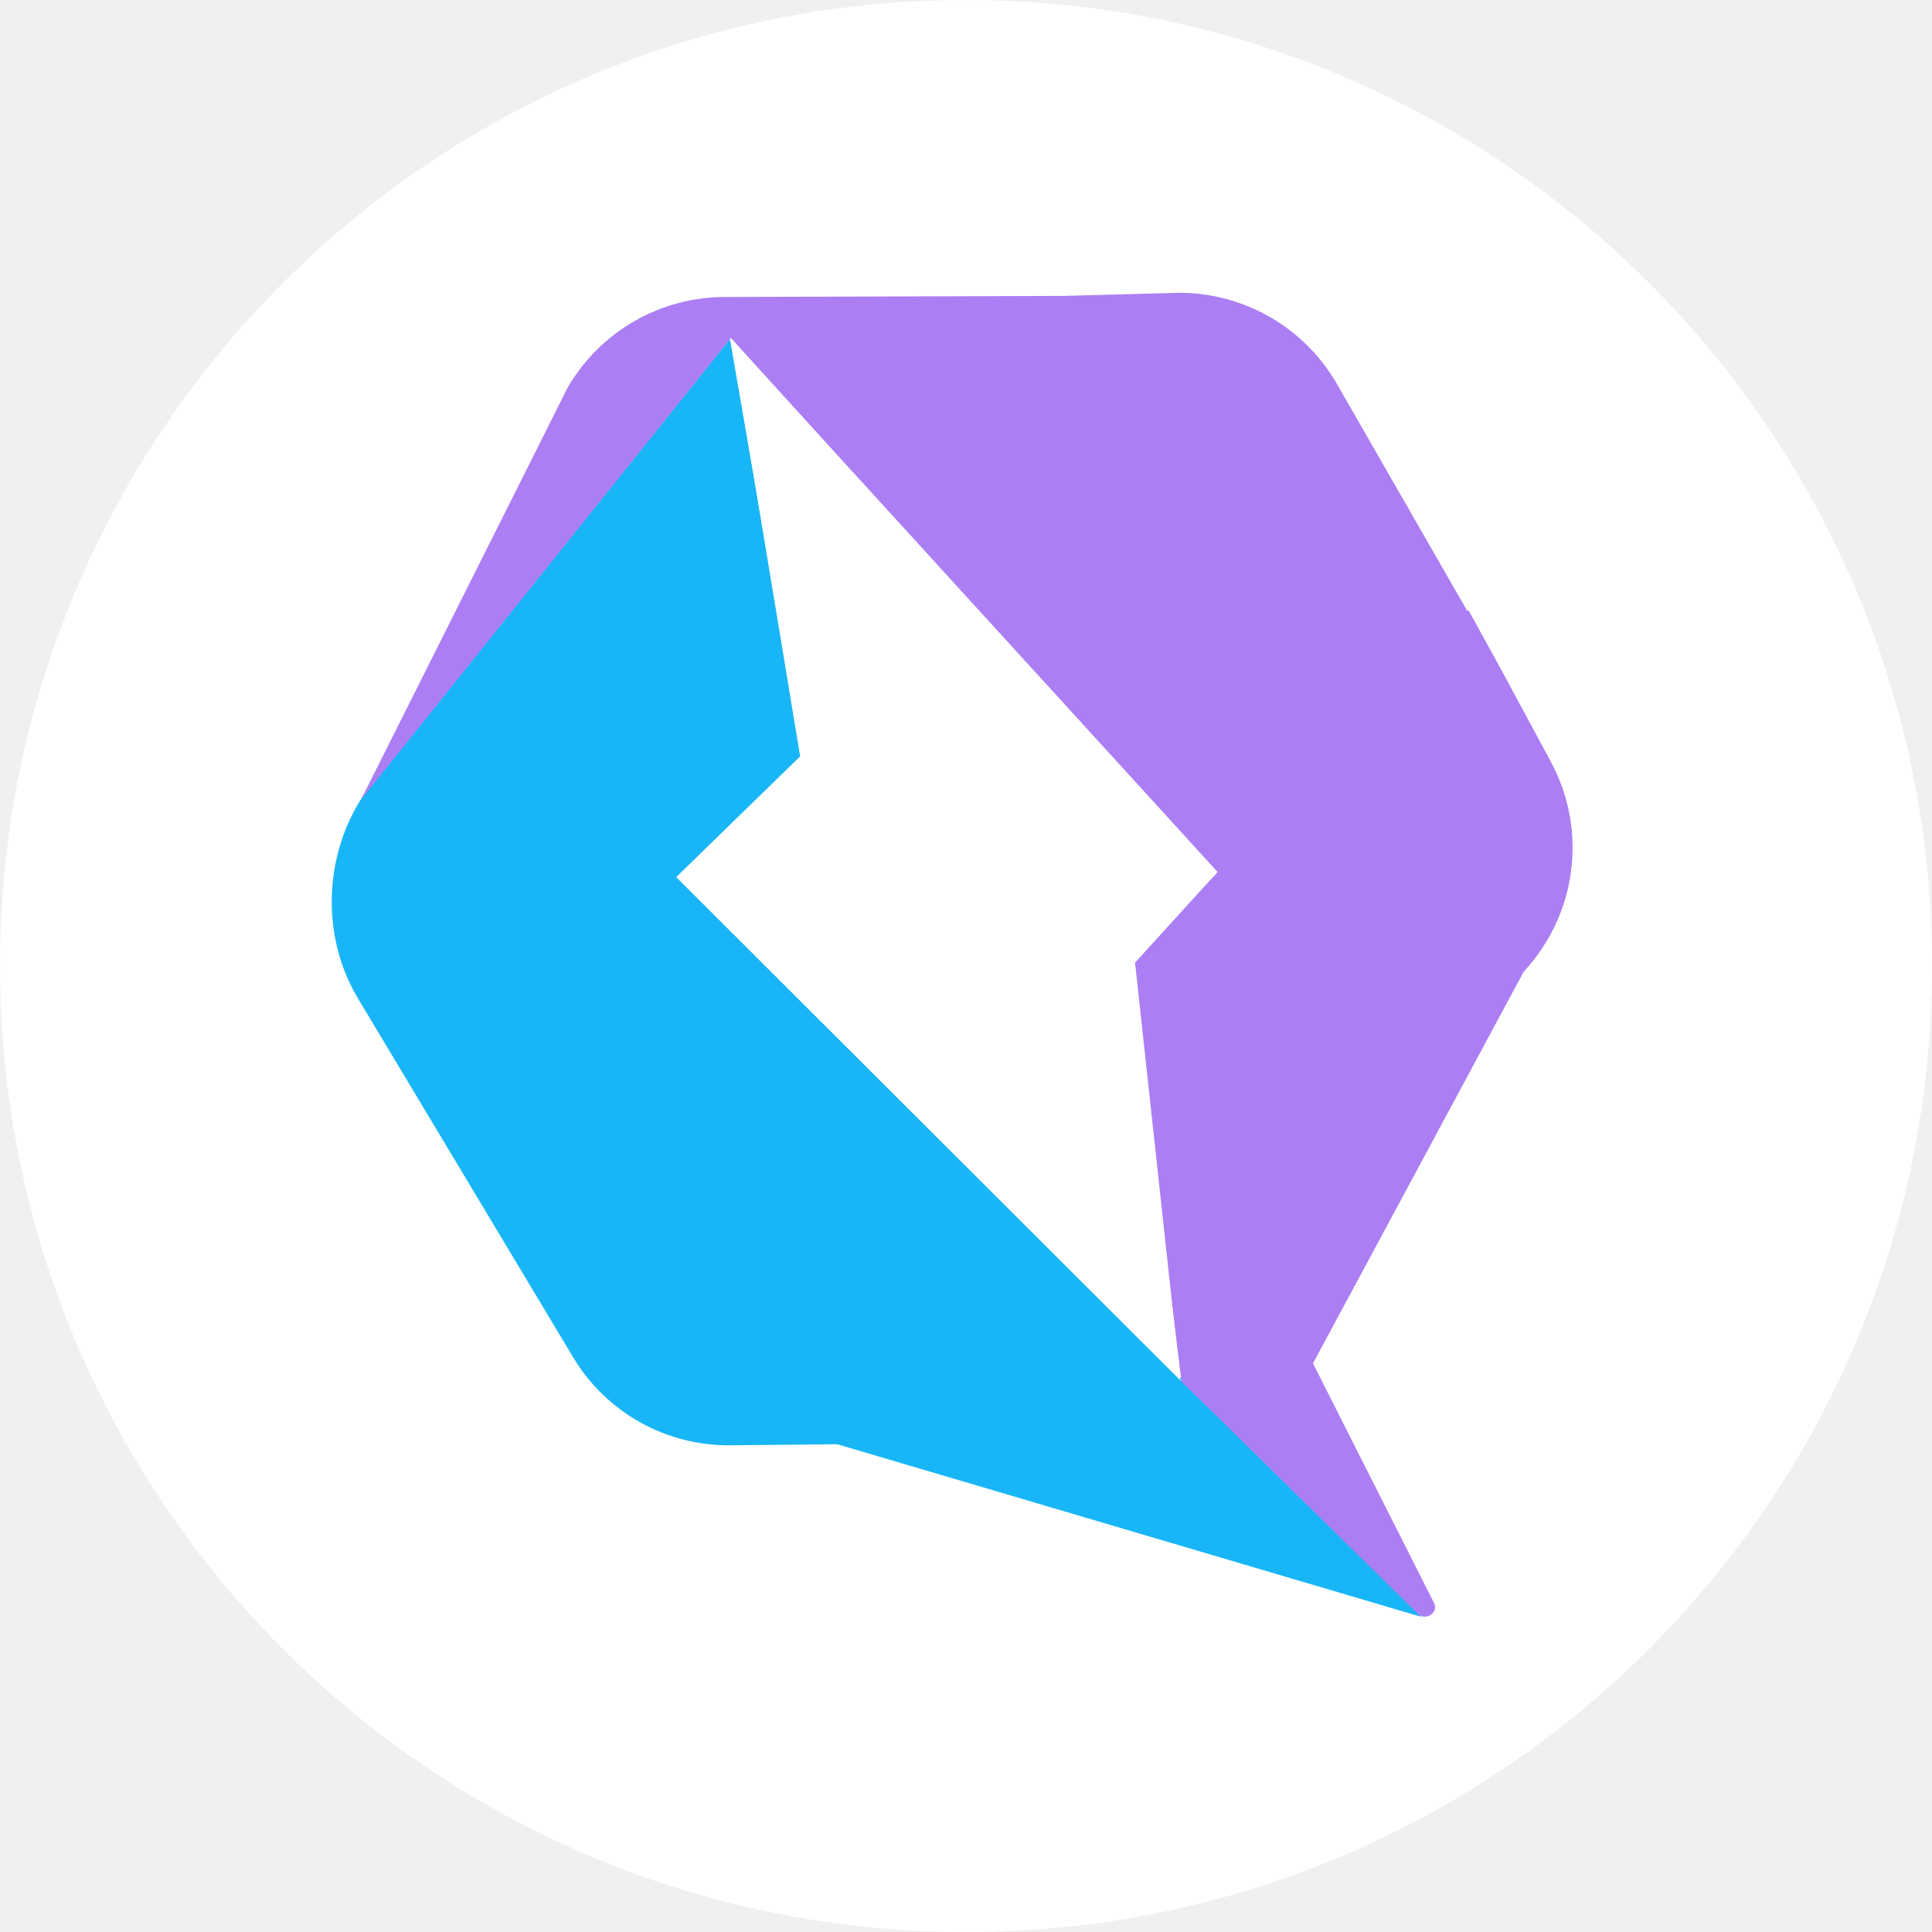
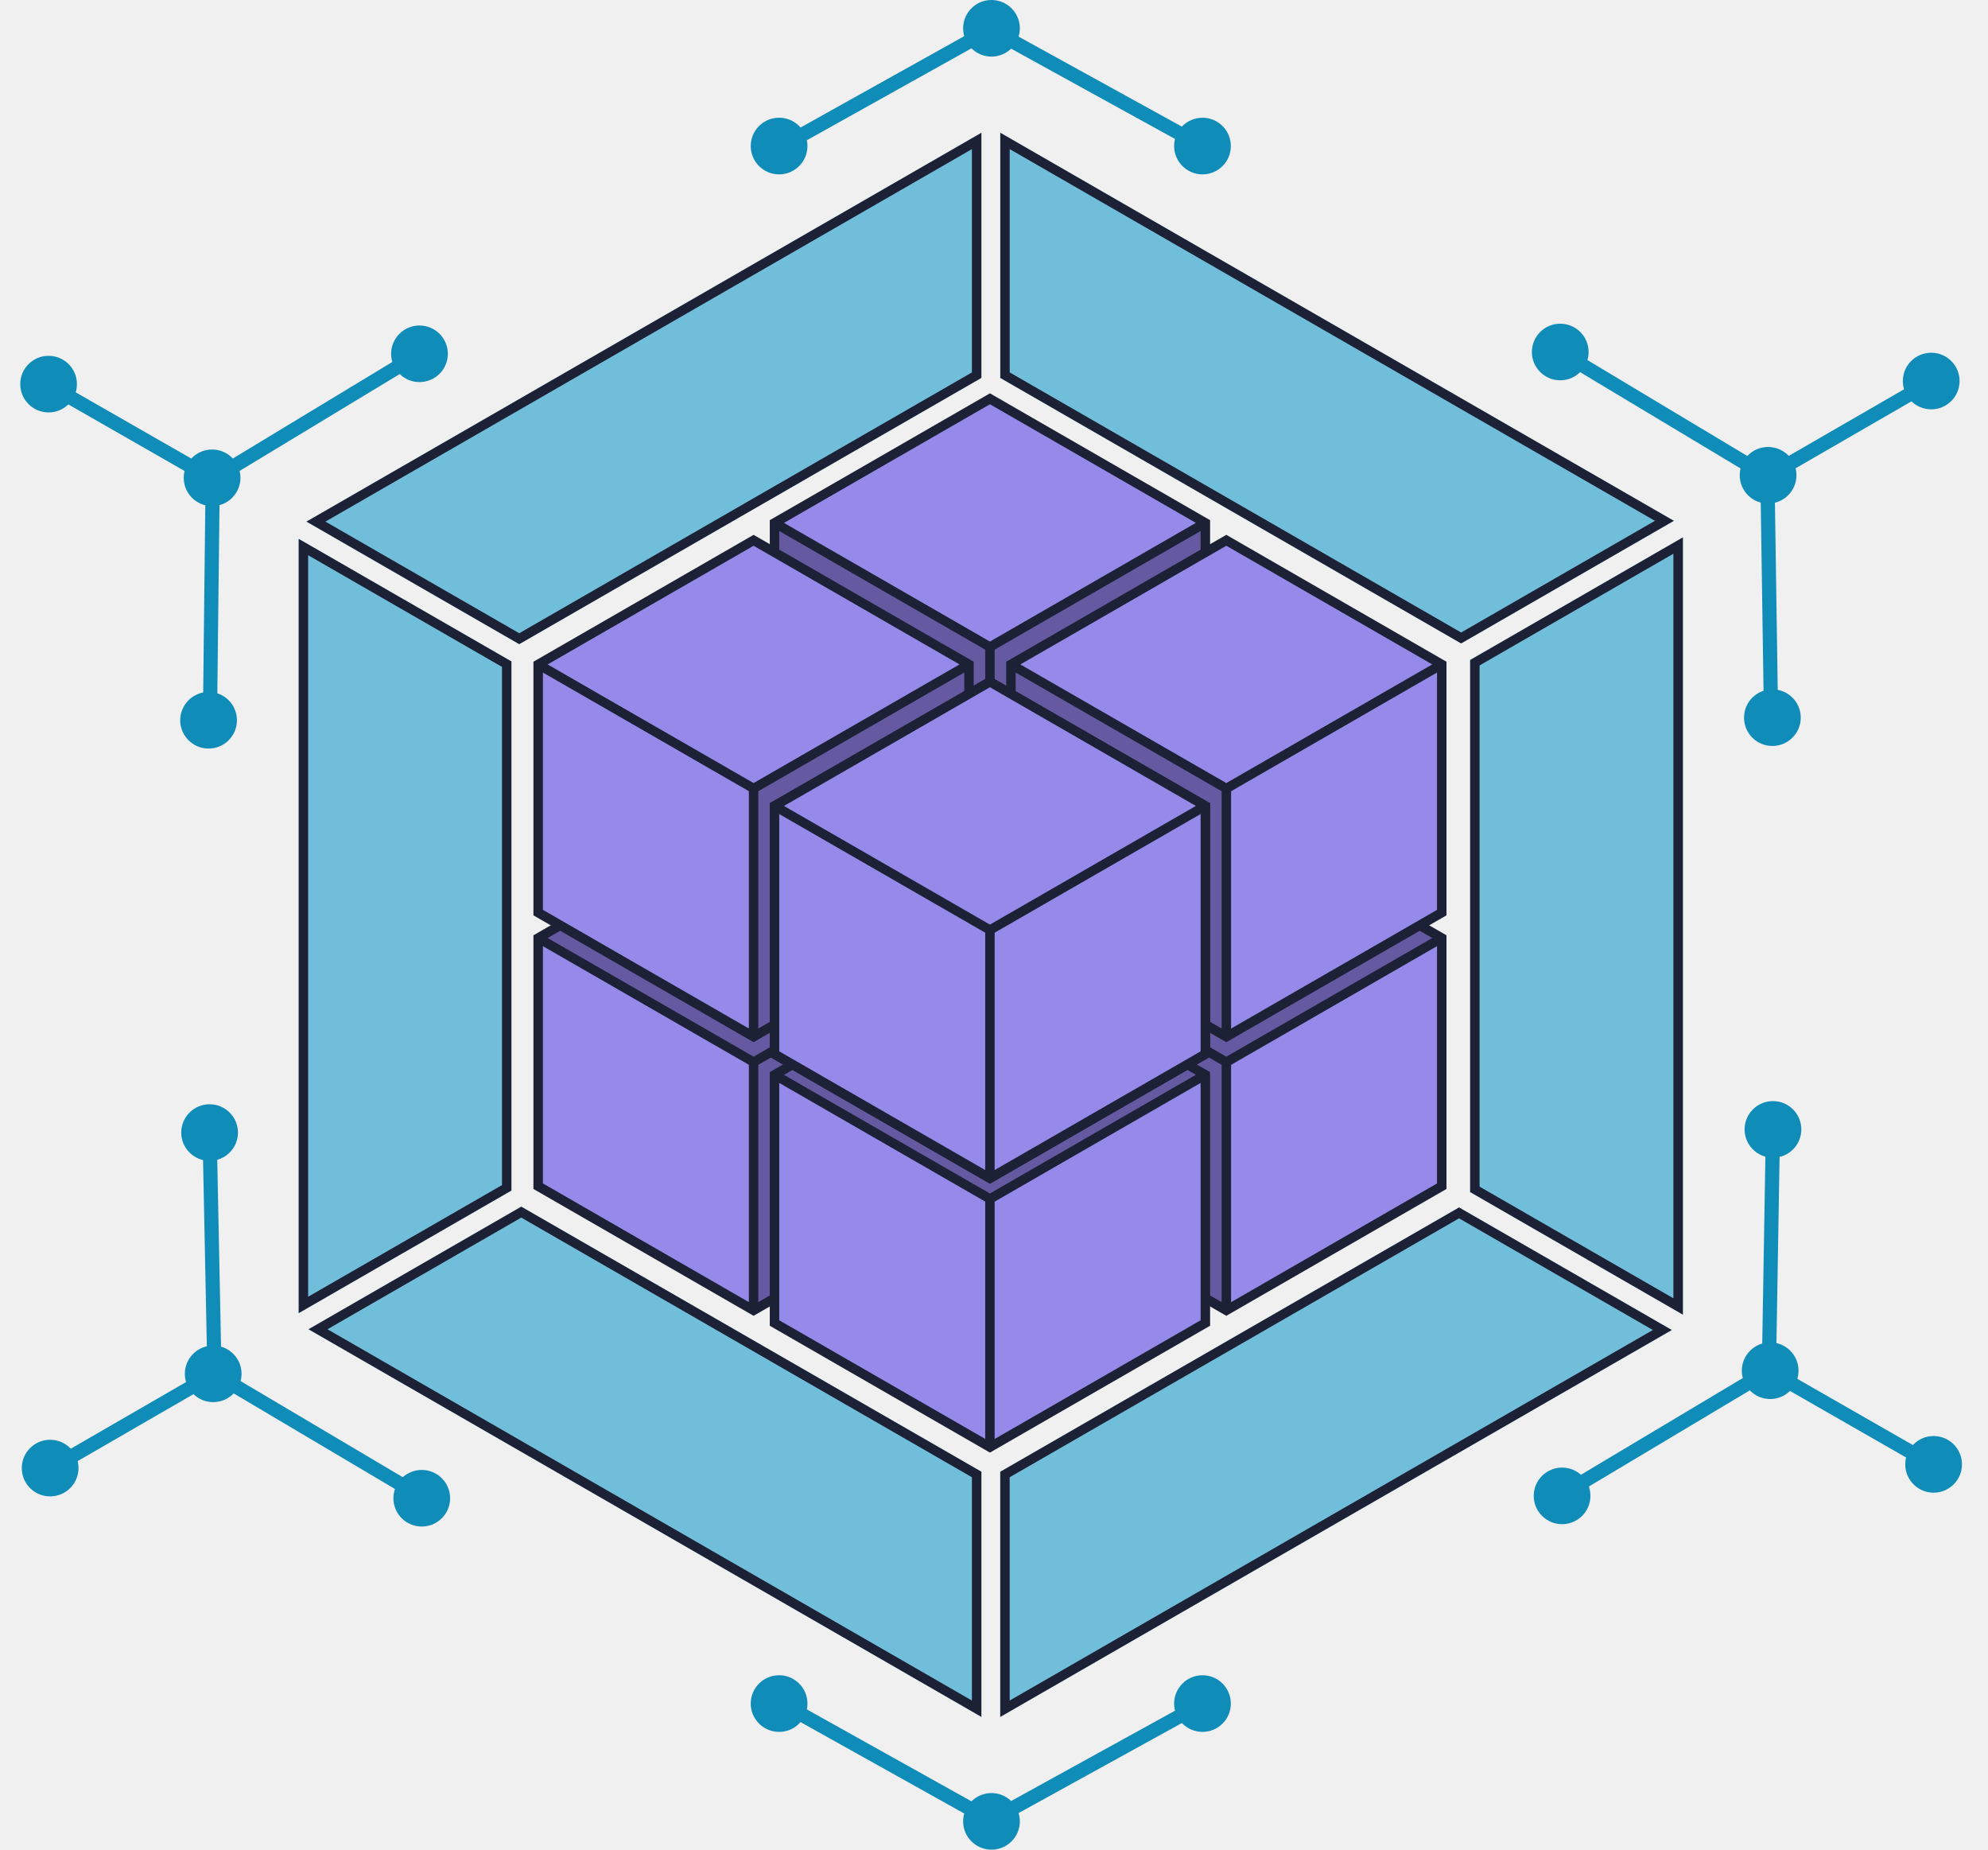
- <svg xmlns="http://www.w3.org/2000/svg" fill="none" viewBox="0 0 500 500">
-   <g clip-path="url(#a)">
-     <circle cx="250" cy="250" r="250" fill="#fff" />
-     <path fill="#18B6F6" d="m367.87 418.45-61.17-61.18-.94.13v-.67L175.7 227.53l32.05-31.13L188.9 87.73 99.56 199.09c-15.22 15.42-18.03 40.51-7.08 59.03l55.83 93.11a46.82 46.82 0 0 0 40.73 22.81l27.65-.27 151.18 44.68Z" />
-     <path fill="#AC7EF4" d="m401.25 196.94-12.29-22.81-6.41-11.67-2.54-4.56-.26.26-33.66-58.63a47.07 47.07 0 0 0-41.27-23.75l-29.51.8-88.01.28a47.07 47.07 0 0 0-40.33 23.34L93.4 207l95.76-119.54L314.7 226.19l-22.3 22.67 13.35 108.54.13-.26v.26h-.26l.26.27 10.42 10.2 50.62 49.78c2.13 2 5.6-.4 4.13-2.96l-31.25-61.85 54.5-101.3 1.73-2c.67-.81 1.33-1.62 1.87-2.42a46.8 46.8 0 0 0 3.34-50.18Z" />
-     <path fill="#fff" d="M315.1 225.65 189.18 87.6l17.9 108.14L175 227l130.5 130.27-11.75-108.14 21.37-23.48Z" />
-   </g>
-   <defs>
-     <clipPath id="a">
-       <path fill="#fff" d="M0 0h500v500H0z" />
-     </clipPath>
-   </defs>
+ <svg xmlns="http://www.w3.org/2000/svg" viewBox="0 0 43 40" fill="none">
+   <path fill-rule="evenodd" clip-rule="evenodd" d="M21.506 0.502L26.084 3.025L25.936 3.292L21.357 0.77L21.506 0.502Z" fill="#108CB9" />
+   <path d="M21.445 1.224C21.784 1.224 22.059 0.95 22.059 0.612C22.059 0.274 21.784 0 21.445 0C21.107 0 20.832 0.274 20.832 0.612C20.832 0.95 21.107 1.224 21.445 1.224Z" fill="#108CB9" />
+   <path d="M26.01 3.771C26.349 3.771 26.623 3.497 26.623 3.158C26.623 2.82 26.349 2.546 26.01 2.546C25.671 2.546 25.396 2.82 25.396 3.158C25.396 3.497 25.671 3.771 26.01 3.771Z" fill="#108CB9" />
+   <path fill-rule="evenodd" clip-rule="evenodd" d="M21.507 0.769L16.927 3.326L16.777 3.058L21.357 0.502L21.507 0.769Z" fill="#108CB9" />
+   <path d="M16.852 3.771C17.191 3.771 17.465 3.497 17.465 3.158C17.465 2.82 17.191 2.546 16.852 2.546C16.513 2.546 16.238 2.82 16.238 3.158C16.238 3.497 16.513 3.771 16.852 3.771Z" fill="#108CB9" />
+   <path fill-rule="evenodd" clip-rule="evenodd" d="M21.357 39.231L25.936 36.707L26.084 36.975L21.506 39.498L21.357 39.231Z" fill="#108CB9" />
+   <path d="M21.445 40C21.784 40 22.059 39.726 22.059 39.388C22.059 39.05 21.784 38.776 21.445 38.776C21.107 38.776 20.832 39.05 20.832 39.388C20.832 39.726 21.107 40 21.445 40Z" fill="#108CB9" />
+   <path d="M26.01 37.453C26.349 37.453 26.623 37.179 26.623 36.841C26.623 36.503 26.349 36.228 26.01 36.228C25.671 36.228 25.396 36.503 25.396 36.841C25.396 37.179 25.671 37.453 26.01 37.453Z" fill="#108CB9" />
+   <path fill-rule="evenodd" clip-rule="evenodd" d="M21.357 39.498L16.777 36.941L16.927 36.674L21.507 39.231L21.357 39.498Z" fill="#108CB9" />
+   <path d="M16.852 37.453C17.191 37.453 17.465 37.179 17.465 36.841C17.465 36.503 17.191 36.228 16.852 36.228C16.513 36.228 16.238 36.503 16.238 36.841C16.238 37.179 16.513 37.453 16.852 37.453Z" fill="#108CB9" />
+   <path fill-rule="evenodd" clip-rule="evenodd" d="M4.521 10.227L8.994 7.52L9.153 7.782L4.68 10.488L4.521 10.227Z" fill="#108CB9" />
+   <path d="M4.587 10.945C4.926 10.945 5.201 10.671 5.201 10.333C5.201 9.995 4.926 9.721 4.587 9.721C4.248 9.721 3.974 9.995 3.974 10.333C3.974 10.671 4.248 10.945 4.587 10.945Z" fill="#108CB9" />
+   <path d="M1.051 8.919C1.39 8.919 1.664 8.645 1.664 8.307C1.664 7.969 1.39 7.695 1.051 7.695C0.712 7.695 0.438 7.969 0.438 8.307C0.438 8.645 0.712 8.919 1.051 8.919Z" fill="#108CB9" />
+   <path d="M9.073 8.263C9.412 8.263 9.687 7.989 9.687 7.651C9.687 7.313 9.412 7.039 9.073 7.039C8.735 7.039 8.46 7.313 8.46 7.651C8.46 7.989 8.735 8.263 9.073 8.263Z" fill="#108CB9" />
+   <path fill-rule="evenodd" clip-rule="evenodd" d="M4.754 10.359L4.694 15.594L4.388 15.59L4.447 10.356L4.754 10.359Z" fill="#108CB9" />
+   <path d="M4.512 16.188C4.851 16.188 5.125 15.914 5.125 15.576C5.125 15.238 4.851 14.964 4.512 14.964C4.173 14.964 3.898 15.238 3.898 15.576C3.898 15.914 4.173 16.188 4.512 16.188Z" fill="#108CB9" />
+   <path fill-rule="evenodd" clip-rule="evenodd" d="M1.019 8.13L4.676 10.225L4.524 10.49L0.866 8.395L1.019 8.13Z" fill="#108CB9" />
+   <path fill-rule="evenodd" clip-rule="evenodd" d="M38.107 29.64L38.195 24.422L38.502 24.427L38.414 29.645L38.107 29.64Z" fill="#108CB9" />
+   <path d="M38.288 30.255C38.627 30.255 38.902 29.98 38.902 29.642C38.902 29.304 38.627 29.03 38.288 29.03C37.95 29.03 37.675 29.304 37.675 29.642C37.675 29.98 37.95 30.255 38.288 30.255Z" fill="#108CB9" />
+   <path d="M41.823 32.28C42.162 32.28 42.437 32.006 42.437 31.668C42.437 31.329 42.162 31.055 41.823 31.055C41.485 31.055 41.21 31.329 41.21 31.668C41.21 32.006 41.485 32.28 41.823 32.28Z" fill="#108CB9" />
+   <path d="M38.349 25.036C38.688 25.036 38.962 24.762 38.962 24.424C38.962 24.086 38.688 23.812 38.349 23.812C38.01 23.812 37.735 24.086 37.735 24.424C37.735 24.762 38.01 25.036 38.349 25.036Z" fill="#108CB9" />
+   <path fill-rule="evenodd" clip-rule="evenodd" d="M38.339 29.774L33.837 32.463L33.68 32.2L38.182 29.511L38.339 29.774Z" fill="#108CB9" />
+   <path d="M33.787 32.961C34.126 32.961 34.401 32.687 34.401 32.349C34.401 32.011 34.126 31.737 33.787 31.737C33.449 31.737 33.174 32.011 33.174 32.349C33.174 32.687 33.449 32.961 33.787 32.961Z" fill="#108CB9" />
+   <path fill-rule="evenodd" clip-rule="evenodd" d="M41.842 31.871L38.185 29.775L38.337 29.51L41.995 31.605L41.842 31.871Z" fill="#108CB9" />
+   <path fill-rule="evenodd" clip-rule="evenodd" d="M4.486 29.713L4.38 24.495L4.687 24.488L4.793 29.707L4.486 29.713Z" fill="#108CB9" />
+   <path d="M4.612 30.322C4.95 30.322 5.225 30.048 5.225 29.71C5.225 29.372 4.95 29.098 4.612 29.098C4.273 29.098 3.998 29.372 3.998 29.71C3.998 30.048 4.273 30.322 4.612 30.322Z" fill="#108CB9" />
+   <path d="M1.084 32.36C1.423 32.36 1.698 32.086 1.698 31.748C1.698 31.41 1.423 31.136 1.084 31.136C0.745 31.136 0.471 31.41 0.471 31.748C0.471 32.086 0.745 32.36 1.084 32.36Z" fill="#108CB9" />
+   <path d="M4.533 25.104C4.872 25.104 5.147 24.83 5.147 24.492C5.147 24.154 4.872 23.88 4.533 23.88C4.195 23.88 3.92 24.154 3.92 24.492C3.92 24.83 4.195 25.104 4.533 25.104Z" fill="#108CB9" />
+   <path fill-rule="evenodd" clip-rule="evenodd" d="M4.717 29.578L9.228 32.251L9.072 32.514L4.561 29.841L4.717 29.578Z" fill="#108CB9" />
+   <path d="M9.122 33.012C9.461 33.012 9.736 32.738 9.736 32.4C9.736 32.062 9.461 31.788 9.122 31.788C8.783 31.788 8.509 32.062 8.509 32.4C8.509 32.738 8.783 33.012 9.122 33.012Z" fill="#108CB9" />
+   <path fill-rule="evenodd" clip-rule="evenodd" d="M0.913 31.686L4.562 29.577L4.716 29.842L1.067 31.951L0.913 31.686Z" fill="#108CB9" />
+   <path fill-rule="evenodd" clip-rule="evenodd" d="M38.151 10.433L33.668 7.743L33.826 7.481L38.309 10.17L38.151 10.433Z" fill="#108CB9" />
+   <path d="M38.243 10.89C38.582 10.89 38.857 10.616 38.857 10.278C38.857 9.94 38.582 9.666 38.243 9.666C37.904 9.666 37.63 9.94 37.63 10.278C37.63 10.616 37.904 10.89 38.243 10.89Z" fill="#108CB9" />
+   <path d="M41.772 8.852C42.111 8.852 42.385 8.578 42.385 8.24C42.385 7.902 42.111 7.628 41.772 7.628C41.433 7.628 41.158 7.902 41.158 8.24C41.158 8.578 41.433 8.852 41.772 8.852Z" fill="#108CB9" />
+   <path d="M33.747 8.224C34.086 8.224 34.361 7.95 34.361 7.612C34.361 7.274 34.086 7 33.747 7C33.408 7 33.134 7.274 33.134 7.612C33.134 7.95 33.408 8.224 33.747 8.224Z" fill="#108CB9" />
+   <path fill-rule="evenodd" clip-rule="evenodd" d="M38.383 10.299L38.461 15.534L38.154 15.539L38.076 10.304L38.383 10.299Z" fill="#108CB9" />
+   <path d="M38.336 16.132C38.675 16.132 38.95 15.858 38.95 15.52C38.95 15.181 38.675 14.908 38.336 14.908C37.997 14.908 37.723 15.181 37.723 15.52C37.723 15.858 37.997 16.132 38.336 16.132Z" fill="#108CB9" />
+   <path fill-rule="evenodd" clip-rule="evenodd" d="M41.956 8.326L38.307 10.434L38.153 10.169L41.803 8.061L41.956 8.326Z" fill="#108CB9" />
+   <path d="M26.072 11.307L21.412 8.623L16.753 11.307L21.412 13.991L26.072 11.307Z" fill="#9589EA" />
+   <path d="M21.412 19.359V13.991L16.753 11.307V16.675L21.412 19.359Z" fill="#6559A2" />
+   <path d="M21.412 19.359V13.991L26.072 11.307V16.675L21.412 19.359Z" fill="#6559A2" />
+   <path d="M21.412 8.506L16.65 11.249V16.734L21.412 19.478L26.174 16.734V11.249L21.412 8.506ZM25.867 11.307L21.412 13.874L16.957 11.308L21.412 8.742L25.867 11.308V11.307ZM16.855 11.484L21.31 14.049V19.182L16.855 16.615V11.483V11.484ZM21.514 19.182V14.049L25.969 11.483V16.615L21.514 19.182Z" fill="#1C2135" />
+   <path d="M20.959 20.285L16.3 17.601L11.641 20.285L16.3 22.969L20.959 20.285Z" fill="#6559A2" />
+   <path d="M16.3 28.337V22.969L11.641 20.285V25.653L16.3 28.337Z" fill="#9589EA" />
+   <path d="M16.3 28.337V22.969L20.959 20.285V25.653L16.3 28.337Z" fill="#6559A2" />
+   <path d="M16.3 17.483L11.538 20.226V25.712L16.3 28.455L21.061 25.712V20.226L16.3 17.483ZM20.755 20.285L16.3 22.851L11.845 20.285L16.3 17.719L20.755 20.285V20.285ZM11.743 20.461L16.198 23.027V28.159L11.743 25.592V20.46V20.461ZM16.402 28.159V23.027L20.857 20.46V25.592L16.402 28.159Z" fill="#1C2135" />
+   <path d="M31.184 20.285L26.525 17.601L21.865 20.285L26.525 22.969L31.184 20.285Z" fill="#6559A2" />
+   <path d="M26.525 28.337V22.969L21.865 20.285V25.653L26.525 28.337Z" fill="#6559A2" />
+   <path d="M26.524 28.337V22.969L31.184 20.285V25.653L26.524 28.337Z" fill="#9589EA" />
+   <path d="M26.525 17.483L21.764 20.226V25.712L26.525 28.455L31.287 25.712V20.226L26.525 17.483ZM30.98 20.285L26.525 22.851L22.07 20.285L26.525 17.719L30.98 20.285V20.285ZM21.968 20.461L26.423 23.027V28.159L21.968 25.593V20.461ZM26.628 28.16V23.028L31.082 20.461V25.593L26.628 28.16Z" fill="#1C2135" />
+   <path d="M31.184 14.368L26.525 11.684L21.865 14.368L26.525 17.052L31.184 14.368Z" fill="#9589EA" />
+   <path d="M26.525 22.42V17.052L21.865 14.368V19.736L26.525 22.42Z" fill="#6559A2" />
+   <path d="M26.524 22.42V17.052L31.184 14.368V19.736L26.524 22.42Z" fill="#9589EA" />
+   <path d="M26.525 11.566L21.764 14.31V19.795L26.525 22.538L31.287 19.795V14.31L26.525 11.566ZM30.98 14.368L26.525 16.934L22.07 14.369L26.525 11.802L30.98 14.369V14.368ZM21.968 14.544L26.423 17.11V22.242L21.968 19.677V14.544ZM26.628 22.243V17.111L31.082 14.544V19.677L26.628 22.243Z" fill="#1C2135" />
+   <path d="M20.959 14.368L16.3 11.684L11.641 14.368L16.3 17.052L20.959 14.368Z" fill="#9589EA" />
+   <path d="M16.3 22.42V17.052L11.641 14.368V19.736L16.3 22.42Z" fill="#9589EA" />
+   <path d="M16.3 22.42V17.052L20.959 14.368V19.736L16.3 22.42Z" fill="#6559A2" />
+   <path d="M16.3 11.566L11.538 14.31V19.795L16.3 22.538L21.061 19.795V14.31L16.3 11.566ZM20.755 14.368L16.3 16.934L11.845 14.369L16.3 11.802L20.755 14.369V14.368ZM11.743 14.544L16.198 17.11V22.242L11.743 19.676V14.543V14.544ZM16.402 22.242V17.11L20.857 14.543V19.676L16.402 22.242Z" fill="#1C2135" />
+   <path d="M26.072 23.243L21.412 20.559L16.753 23.243L21.412 25.927L26.072 23.243Z" fill="#6559A2" />
+   <path d="M21.412 31.295V25.927L16.753 23.243V28.611L21.412 31.295Z" fill="#9589EA" />
+   <path d="M21.412 31.295V25.927L26.072 23.243V28.611L21.412 31.295Z" fill="#9589EA" />
+   <path d="M21.412 20.442L16.65 23.185V28.67L21.412 31.413L26.174 28.67V23.185L21.412 20.442ZM25.867 23.243L21.412 25.81L16.957 23.244L21.412 20.677L25.867 23.244V23.243ZM16.855 23.419L21.31 25.985V31.117L16.855 28.552V23.419ZM21.514 31.119V25.986L25.969 23.419V28.552L21.514 31.119Z" fill="#1C2135" />
+   <path d="M26.072 17.428L21.412 14.744L16.753 17.428L21.412 20.112L26.072 17.428Z" fill="#9589EA" />
+   <path d="M21.412 25.48V20.112L16.753 17.428V22.796L21.412 25.48Z" fill="#9589EA" />
+   <path d="M21.412 25.48V20.112L26.072 17.428V22.796L21.412 25.48Z" fill="#9589EA" />
+   <path d="M21.412 25.598L16.65 22.855V17.37L21.412 14.627L26.174 17.37V22.855L21.412 25.598ZM16.855 22.738L21.412 25.363L25.969 22.738V17.487L21.412 14.862L16.855 17.487V22.737V22.738Z" fill="#1C2135" />
+   <path d="M16.805 17.342L16.703 17.519L21.363 20.203L21.465 20.026L16.805 17.342Z" fill="#1C2135" />
+   <path d="M26.024 17.351L21.364 20.034L21.466 20.211L26.126 17.527L26.024 17.351Z" fill="#1C2135" />
+   <path d="M21.514 20.112H21.31V25.48H21.514V20.112Z" fill="#1C2135" />
+   <path d="M36.204 11.264L21.636 2.872V8.173L31.603 13.914L36.204 11.264Z" fill="#71BEDB" />
+   <path d="M21.84 3.225L35.796 11.263L31.604 13.678L21.84 8.054V3.225ZM21.636 2.872V8.172L31.604 13.914L36.205 11.263L21.636 2.871V2.872Z" fill="#1C2135" />
+   <path d="M11.23 13.93L21.227 8.172V2.872L6.629 11.28L11.23 13.93Z" fill="#71BEDB" />
+   <path d="M21.022 3.225V8.054L11.231 13.694L7.039 11.28L21.022 3.225ZM21.227 2.872L6.63 11.28L11.231 13.93L21.227 8.172V2.872Z" fill="#1C2135" />
+   <path d="M31.799 14.272V25.779L36.4 28.429V11.621L31.799 14.272Z" fill="#71BEDB" />
+   <path d="M36.195 11.975V28.076L32.003 25.662V14.39L36.195 11.975ZM36.4 11.622L31.799 14.273V25.779L36.4 28.429V11.621V11.622Z" fill="#1C2135" />
+   <path d="M11.062 14.304L6.461 11.654V28.397L11.062 25.746V14.304Z" fill="#71BEDB" />
+   <path d="M6.665 12.007L10.858 14.422V25.628L6.665 28.043V12.007ZM6.461 11.654V28.397L11.062 25.746V14.304L6.461 11.654Z" fill="#1C2135" />
+   <path d="M6.674 28.746L21.227 37.128V31.827L11.275 26.095L6.674 28.746Z" fill="#71BEDB" />
+   <path d="M11.275 26.331L21.022 31.946V36.775L7.083 28.746L11.275 26.331ZM11.275 26.095L6.674 28.746L21.227 37.128V31.827L11.275 26.095Z" fill="#1C2135" />
+   <path d="M21.636 31.828V37.128L36.16 28.762L31.559 26.112L21.636 31.828Z" fill="#71BEDB" />
+   <path d="M31.559 26.347L35.751 28.762L21.839 36.775V31.946L31.559 26.347ZM31.559 26.112L21.635 31.828V37.129L36.16 28.762L31.559 26.112Z" fill="#1C2135" />
+   <path d="M26.072 17.428L21.412 14.744L16.753 17.428L21.412 20.112L26.072 17.428Z" fill="#9589EA" />
+   <path d="M21.412 25.48V20.112L16.753 17.428V22.796L21.412 25.48Z" fill="#9589EA" />
+   <path d="M21.412 25.48V20.112L26.072 17.428V22.796L21.412 25.48Z" fill="#9589EA" />
+   <path d="M21.412 14.627L16.65 17.37V22.855L21.412 25.598L26.174 22.855V17.37L21.412 14.627ZM25.867 17.428L21.412 19.995L16.957 17.429L21.412 14.862L25.867 17.429V17.428ZM16.855 17.605L21.31 20.17V25.303L16.855 22.736V17.604V17.605ZM21.514 25.303V20.17L25.969 17.604V22.736L21.514 25.303Z" fill="#1C2135" />
</svg>
